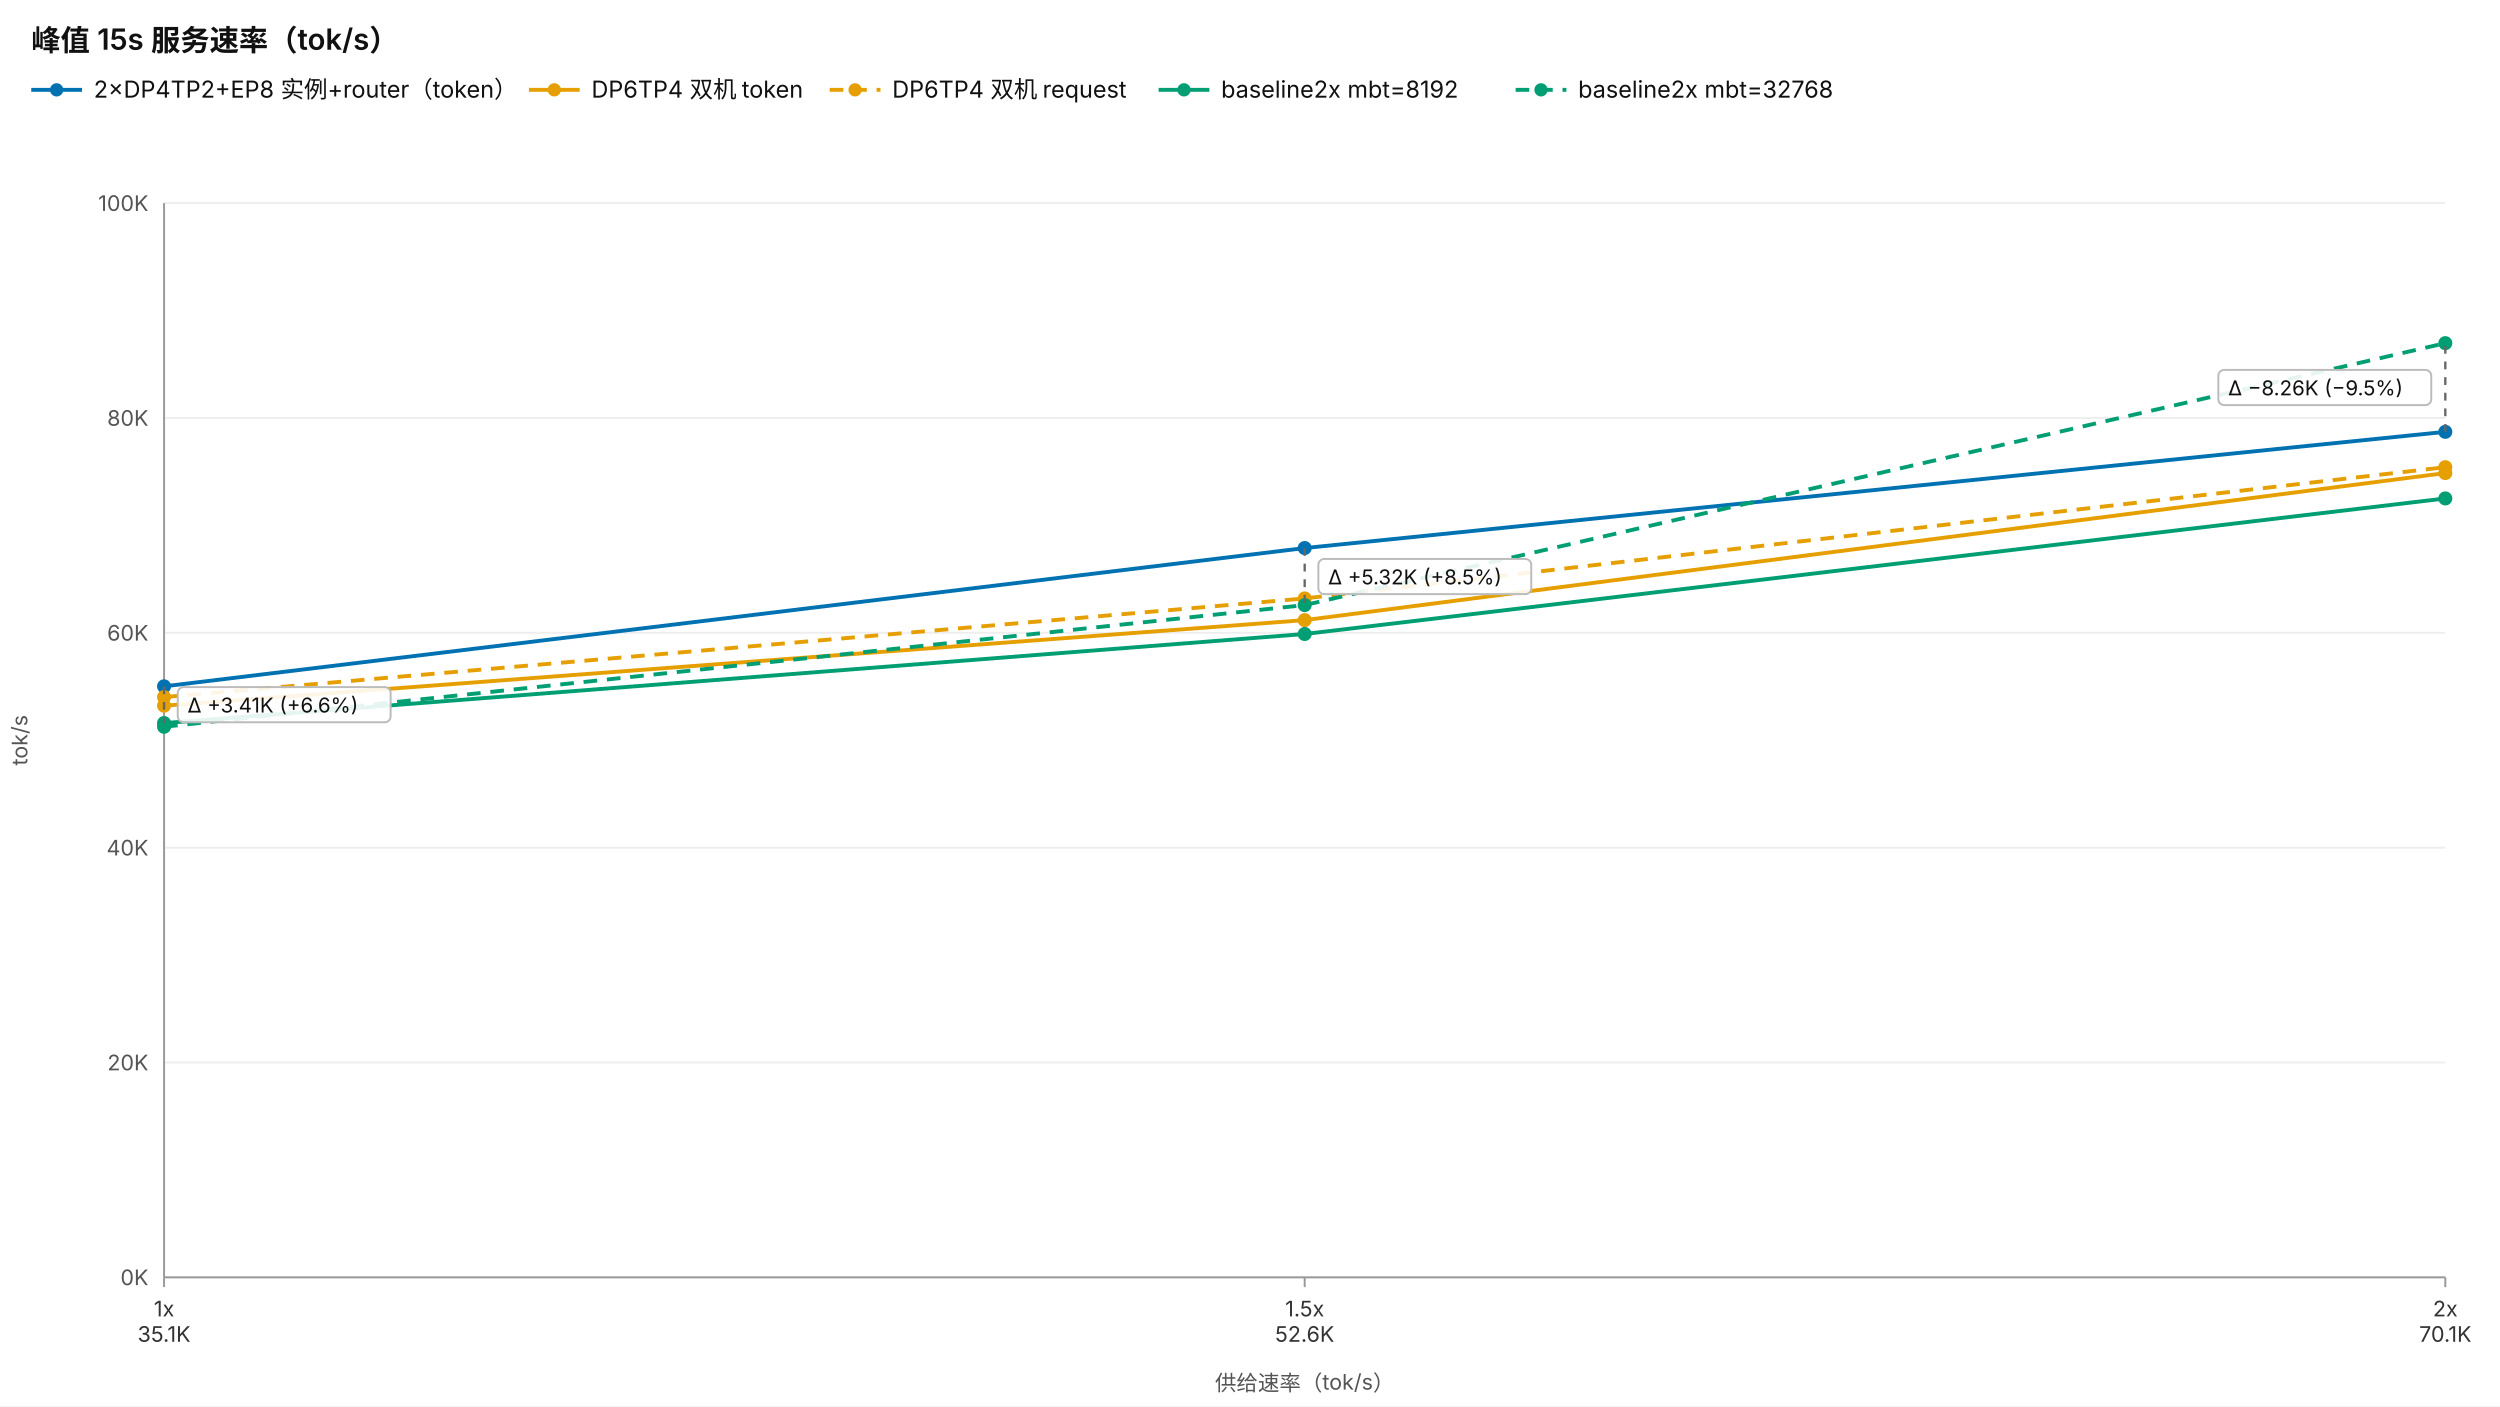
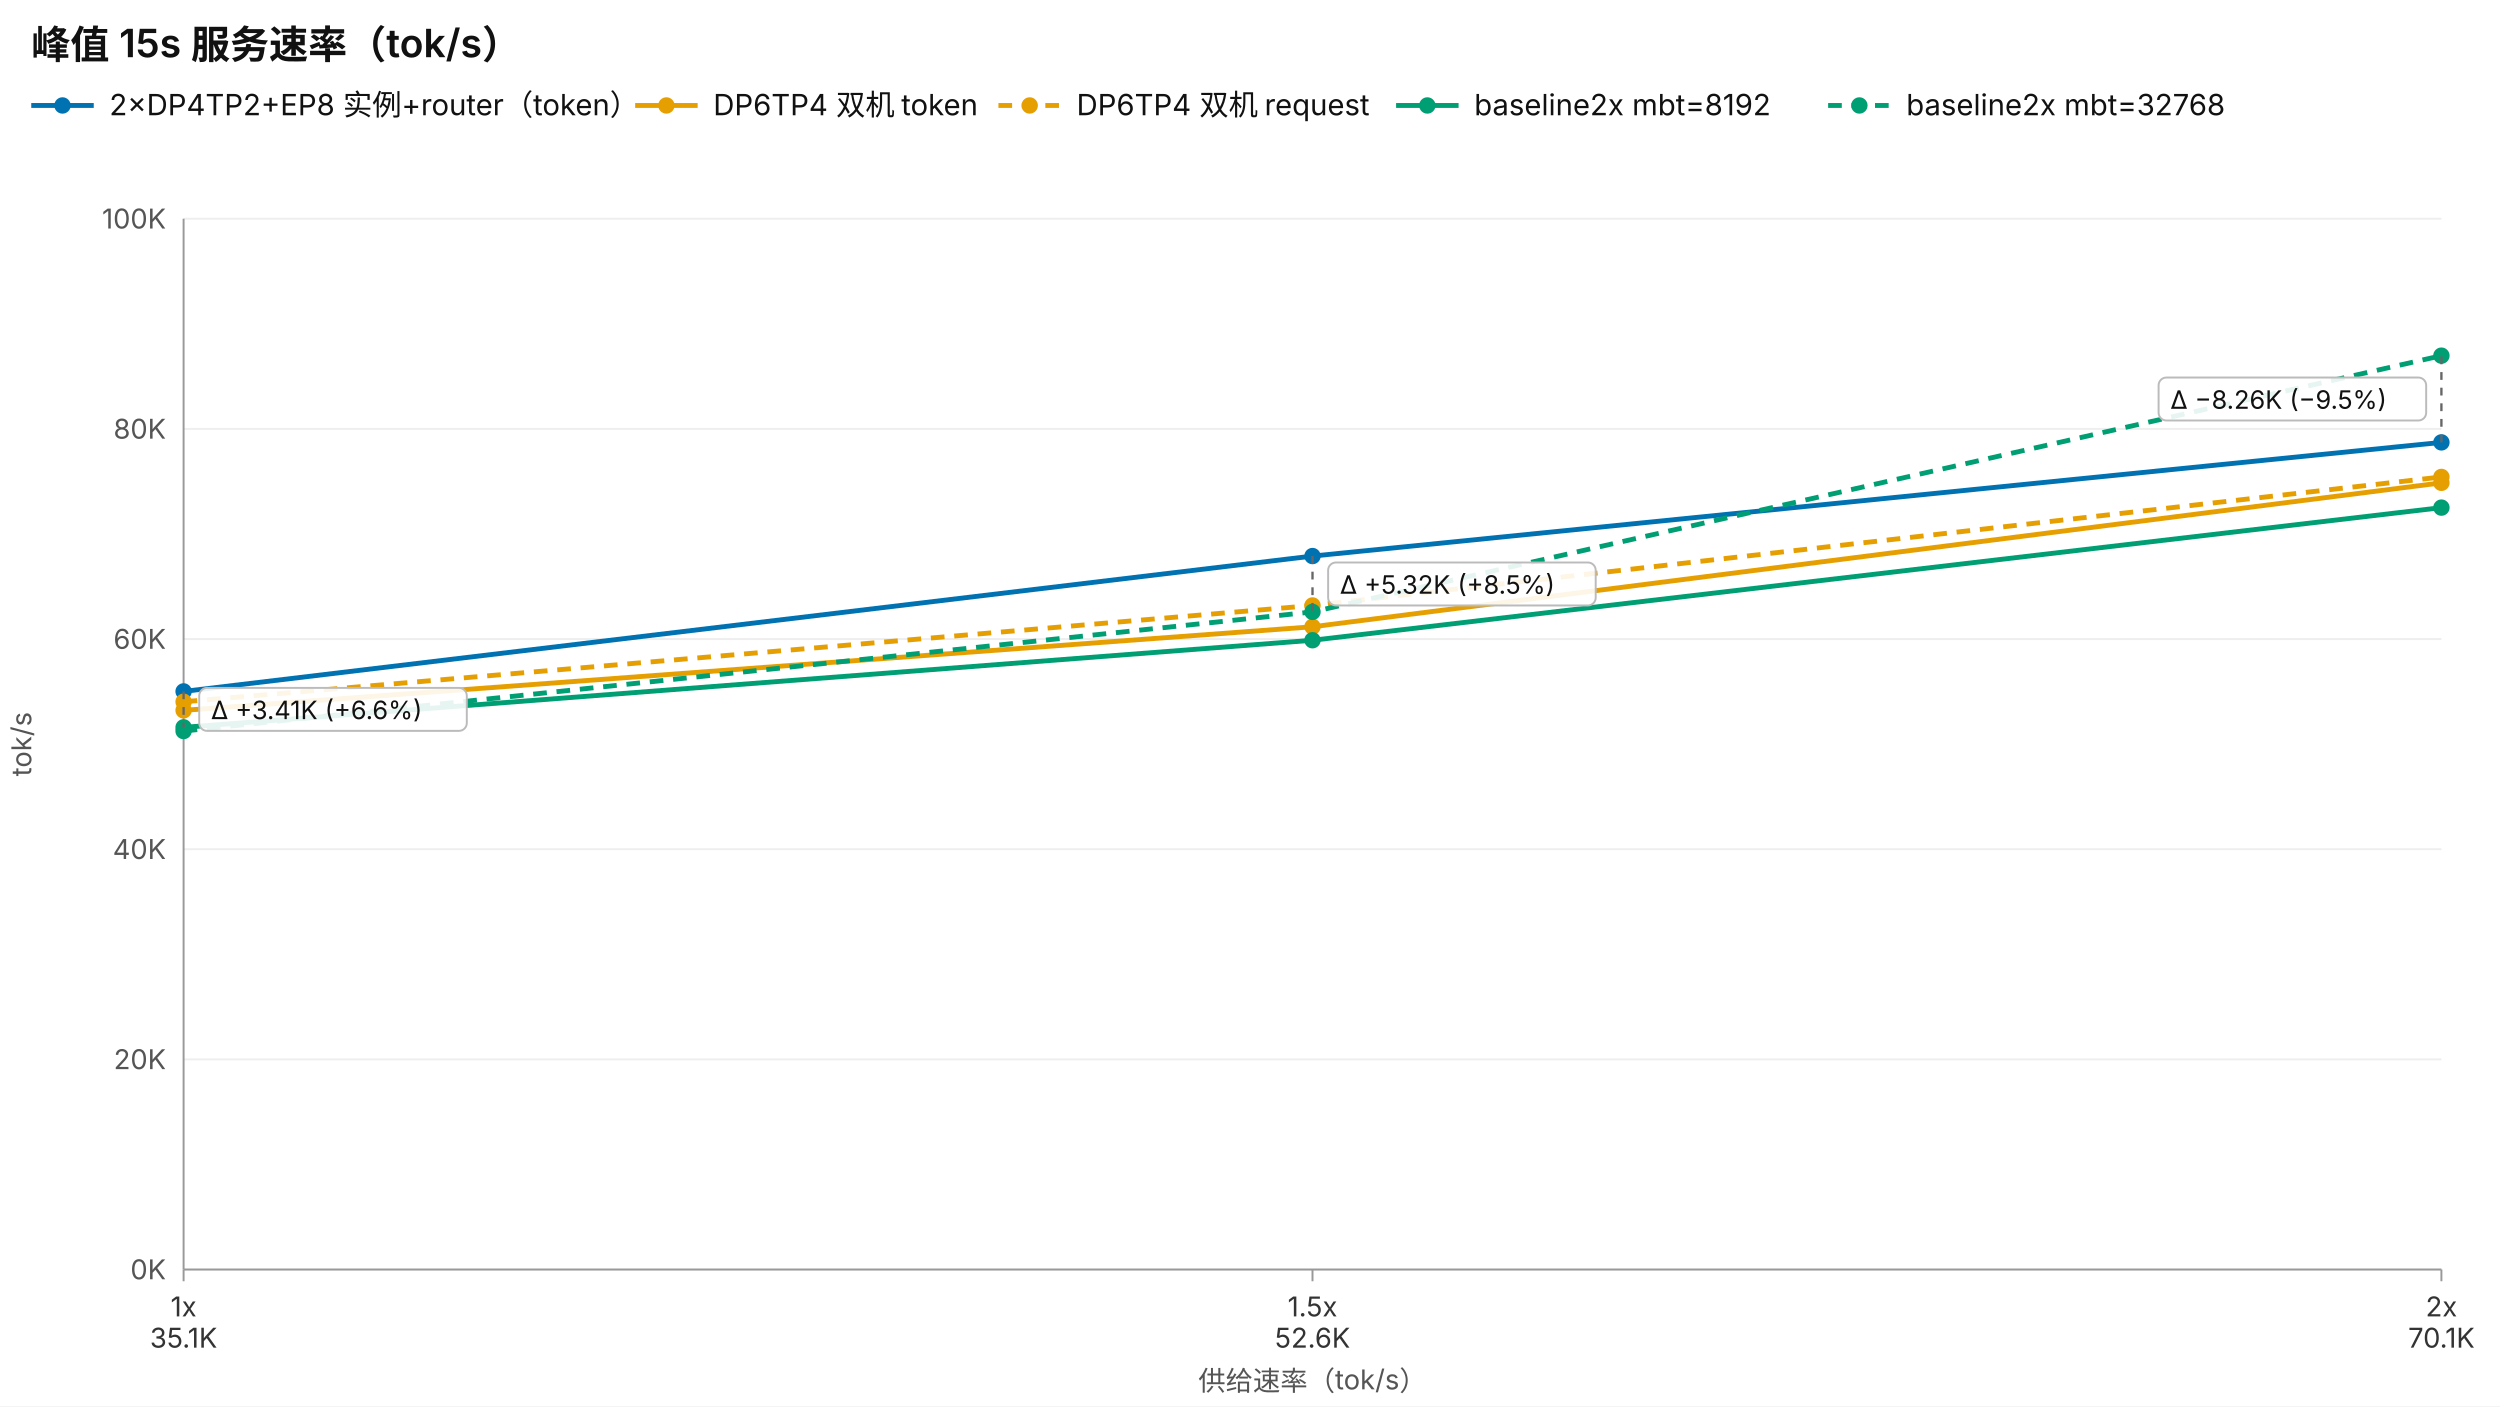
<svg xmlns="http://www.w3.org/2000/svg" width="1280" height="720" viewBox="0 0 1280 720" font-family="-apple-system,'Segoe UI',sans-serif">
  <rect width="1280" height="720" fill="#ffffff" />
-   <text x="16" y="26" font-size="15" font-weight="600" fill="#111">峰值 15s 服务速率（tok/s）</text>
-   <line x1="16" y1="46" x2="42" y2="46" stroke="#0072B2" stroke-width="2" />
-   <circle cx="29" cy="46" r="3.4" fill="#0072B2" />
-   <text x="48" y="50" font-size="12" fill="#111">2×DP4TP2+EP8 实例+router（token）</text>
-   <line x1="270.8" y1="46" x2="296.8" y2="46" stroke="#E69F00" stroke-width="2" />
-   <circle cx="283.8" cy="46" r="3.4" fill="#E69F00" />
-   <text x="302.8" y="50" font-size="12" fill="#111">DP6TP4 双机 token</text>
-   <line x1="424.8" y1="46" x2="450.8" y2="46" stroke="#E69F00" stroke-width="2" stroke-dasharray="7 5" />
-   <circle cx="437.8" cy="46" r="3.4" fill="#E69F00" />
-   <text x="456.8" y="50" font-size="12" fill="#111">DP6TP4 双机 request</text>
-   <line x1="593.2" y1="46" x2="619.2" y2="46" stroke="#009E73" stroke-width="2" />
-   <circle cx="606.2" cy="46" r="3.4" fill="#009E73" />
-   <text x="625.2" y="50" font-size="12" fill="#111">baseline2x mbt=8192</text>
-   <line x1="776.0" y1="46" x2="802.0" y2="46" stroke="#009E73" stroke-width="2" stroke-dasharray="7 5" />
-   <circle cx="789.0" cy="46" r="3.4" fill="#009E73" />
-   <text x="808.0" y="50" font-size="12" fill="#111">baseline2x mbt=32768</text>
-   <line x1="84" y1="654.0" x2="1252" y2="654.0" stroke="#eee" />
-   <text x="76" y="658.0" font-size="11" fill="#555" text-anchor="end">0K</text>
-   <line x1="84" y1="544.0" x2="1252" y2="544.0" stroke="#eee" />
-   <text x="76" y="548.0" font-size="11" fill="#555" text-anchor="end">20K</text>
-   <line x1="84" y1="434.0" x2="1252" y2="434.0" stroke="#eee" />
-   <text x="76" y="438.0" font-size="11" fill="#555" text-anchor="end">40K</text>
-   <line x1="84" y1="324.0" x2="1252" y2="324.0" stroke="#eee" />
-   <text x="76" y="328.0" font-size="11" fill="#555" text-anchor="end">60K</text>
-   <line x1="84" y1="214.0" x2="1252" y2="214.0" stroke="#eee" />
-   <text x="76" y="218.0" font-size="11" fill="#555" text-anchor="end">80K</text>
-   <line x1="84" y1="104.0" x2="1252" y2="104.0" stroke="#eee" />
-   <text x="76" y="108.0" font-size="11" fill="#555" text-anchor="end">100K</text>
-   <line x1="84" y1="104" x2="84" y2="654" stroke="#999" />
-   <line x1="84" y1="654" x2="1252" y2="654" stroke="#999" />
-   <line x1="84.0" y1="654" x2="84.0" y2="659" stroke="#999" />
-   <text x="84.0" y="674" font-size="11" fill="#333" text-anchor="middle">1x<tspan x="84.0" dy="13">35.1K</tspan>
+   <text x="16" y="30" font-size="20" font-weight="600" fill="#111">峰值 15s 服务速率（tok/s）</text>
+   <line x1="16" y1="54" x2="48" y2="54" stroke="#0072B2" stroke-width="2.5" />
+   <circle cx="32" cy="54" r="4.2" fill="#0072B2" />
+   <text x="56" y="59" font-size="15" fill="#111">2×DP4TP2+EP8 实例+router（token）</text>
+   <line x1="325.2" y1="54" x2="357.2" y2="54" stroke="#E69F00" stroke-width="2.5" />
+   <circle cx="341.2" cy="54" r="4.2" fill="#E69F00" />
+   <text x="365.2" y="59" font-size="15" fill="#111">DP6TP4 双机 token</text>
+   <line x1="511.2" y1="54" x2="543.2" y2="54" stroke="#E69F00" stroke-width="2.5" stroke-dasharray="7 5" />
+   <circle cx="527.2" cy="54" r="4.2" fill="#E69F00" />
+   <text x="551.2" y="59" font-size="15" fill="#111">DP6TP4 双机 request</text>
+   <line x1="714.8" y1="54" x2="746.8" y2="54" stroke="#009E73" stroke-width="2.5" />
+   <circle cx="730.8" cy="54" r="4.2" fill="#009E73" />
+   <text x="754.8" y="59" font-size="15" fill="#111">baseline2x mbt=8192</text>
+   <line x1="936" y1="54" x2="968" y2="54" stroke="#009E73" stroke-width="2.5" stroke-dasharray="7 5" />
+   <circle cx="952" cy="54" r="4.2" fill="#009E73" />
+   <text x="976" y="59" font-size="15" fill="#111">baseline2x mbt=32768</text>
+   <line x1="94" y1="650.0" x2="1250" y2="650.0" stroke="#eee" />
+   <text x="85" y="655.0" font-size="14" fill="#555" text-anchor="end">0K</text>
+   <line x1="94" y1="542.4" x2="1250" y2="542.4" stroke="#eee" />
+   <text x="85" y="547.4" font-size="14" fill="#555" text-anchor="end">20K</text>
+   <line x1="94" y1="434.8" x2="1250" y2="434.8" stroke="#eee" />
+   <text x="85" y="439.8" font-size="14" fill="#555" text-anchor="end">40K</text>
+   <line x1="94" y1="327.2" x2="1250" y2="327.2" stroke="#eee" />
+   <text x="85" y="332.2" font-size="14" fill="#555" text-anchor="end">60K</text>
+   <line x1="94" y1="219.6" x2="1250" y2="219.6" stroke="#eee" />
+   <text x="85" y="224.6" font-size="14" fill="#555" text-anchor="end">80K</text>
+   <line x1="94" y1="112.0" x2="1250" y2="112.0" stroke="#eee" />
+   <text x="85" y="117.0" font-size="14" fill="#555" text-anchor="end">100K</text>
+   <line x1="94" y1="112" x2="94" y2="650" stroke="#999" />
+   <line x1="94" y1="650" x2="1250" y2="650" stroke="#999" />
+   <line x1="94.0" y1="650" x2="94.0" y2="656" stroke="#999" />
+   <text x="94.0" y="674" font-size="14" fill="#333" text-anchor="middle">1x<tspan x="94.0" dy="16">35.1K</tspan>
  </text>
-   <line x1="668.0" y1="654" x2="668.0" y2="659" stroke="#999" />
-   <text x="668.0" y="674" font-size="11" fill="#333" text-anchor="middle">1.5x<tspan x="668.0" dy="13">52.6K</tspan>
+   <line x1="672.0" y1="650" x2="672.0" y2="656" stroke="#999" />
+   <text x="672.0" y="674" font-size="14" fill="#333" text-anchor="middle">1.5x<tspan x="672.0" dy="16">52.6K</tspan>
  </text>
-   <line x1="1252.0" y1="654" x2="1252.0" y2="659" stroke="#999" />
-   <text x="1252.0" y="674" font-size="11" fill="#333" text-anchor="middle">2x<tspan x="1252.0" dy="13">70.1K</tspan>
+   <line x1="1250.0" y1="650" x2="1250.0" y2="656" stroke="#999" />
+   <text x="1250.0" y="674" font-size="14" fill="#333" text-anchor="middle">2x<tspan x="1250.0" dy="16">70.1K</tspan>
  </text>
-   <text x="668" y="712" font-size="11" fill="#555" text-anchor="middle">供给速率（tok/s）</text>
-   <text x="14" y="379" font-size="11" fill="#555" text-anchor="middle" transform="rotate(-90 14 379)">tok/s</text>
-   <polyline points="84.0,351.4 668.0,280.6 1252.0,221.1" fill="none" stroke="#0072B2" stroke-width="2" />
-   <circle cx="84.0" cy="351.4" r="3.6" fill="#0072B2" />
-   <circle cx="668.0" cy="280.6" r="3.6" fill="#0072B2" />
-   <circle cx="1252.0" cy="221.1" r="3.6" fill="#0072B2" />
-   <polyline points="84.0,361.3 668.0,317.5 1252.0,242.2" fill="none" stroke="#E69F00" stroke-width="2" />
-   <circle cx="84.0" cy="361.3" r="3.6" fill="#E69F00" />
-   <circle cx="668.0" cy="317.5" r="3.6" fill="#E69F00" />
-   <circle cx="1252.0" cy="242.2" r="3.6" fill="#E69F00" />
-   <polyline points="84.0,356.9 668.0,306.4 1252.0,239.2" fill="none" stroke="#E69F00" stroke-width="2" stroke-dasharray="7 5" />
-   <circle cx="84.0" cy="356.9" r="3.6" fill="#E69F00" />
-   <circle cx="668.0" cy="306.4" r="3.6" fill="#E69F00" />
-   <circle cx="1252.0" cy="239.2" r="3.6" fill="#E69F00" />
-   <polyline points="84.0,370.2 668.0,324.6 1252.0,255.2" fill="none" stroke="#009E73" stroke-width="2" />
-   <circle cx="84.0" cy="370.2" r="3.6" fill="#009E73" />
-   <circle cx="668.0" cy="324.6" r="3.6" fill="#009E73" />
-   <circle cx="1252.0" cy="255.2" r="3.6" fill="#009E73" />
-   <polyline points="84.0,372.1 668.0,309.8 1252.0,175.7" fill="none" stroke="#009E73" stroke-width="2" stroke-dasharray="7 5" />
-   <circle cx="84.0" cy="372.1" r="3.6" fill="#009E73" />
-   <circle cx="668.0" cy="309.8" r="3.6" fill="#009E73" />
-   <circle cx="1252.0" cy="175.7" r="3.6" fill="#009E73" />
-   <line x1="84.0" y1="351.4" x2="84.0" y2="370.2" stroke="#666" stroke-width="1.2" stroke-dasharray="4 4" />
-   <rect x="91.0" y="351.8" width="109" height="18" rx="3" fill="#ffffff" fill-opacity="0.9" stroke="#bbb" />
-   <text x="96.0" y="364.8" font-size="10.5" fill="#111">Δ +3.41K (+6.6%)</text>
-   <line x1="668.0" y1="280.6" x2="668.0" y2="309.8" stroke="#666" stroke-width="1.2" stroke-dasharray="4 4" />
-   <rect x="675.0" y="286.2" width="109" height="18" rx="3" fill="#ffffff" fill-opacity="0.9" stroke="#bbb" />
-   <text x="680.0" y="299.2" font-size="10.5" fill="#111">Δ +5.32K (+8.5%)</text>
-   <line x1="1252.0" y1="221.1" x2="1252.0" y2="175.7" stroke="#666" stroke-width="1.2" stroke-dasharray="4 4" />
-   <rect x="1135.8" y="189.4" width="109" height="18" rx="3" fill="#ffffff" fill-opacity="0.9" stroke="#bbb" />
-   <text x="1140.8" y="202.4" font-size="10.5" fill="#111">Δ −8.26K (−9.5%)</text>
+   <text x="672" y="712" font-size="14" fill="#555" text-anchor="middle">供给速率（tok/s）</text>
+   <text x="16" y="381" font-size="14" fill="#555" text-anchor="middle" transform="rotate(-90 16 381)">tok/s</text>
+   <polyline points="94.0,354.0 672.0,284.7 1250.0,226.5" fill="none" stroke="#0072B2" stroke-width="2.5" />
+   <circle cx="94.0" cy="354.0" r="4.2" fill="#0072B2" />
+   <circle cx="672.0" cy="284.7" r="4.2" fill="#0072B2" />
+   <circle cx="1250.0" cy="226.5" r="4.2" fill="#0072B2" />
+   <polyline points="94.0,363.7 672.0,320.9 1250.0,247.2" fill="none" stroke="#E69F00" stroke-width="2.5" />
+   <circle cx="94.0" cy="363.7" r="4.2" fill="#E69F00" />
+   <circle cx="672.0" cy="320.9" r="4.2" fill="#E69F00" />
+   <circle cx="1250.0" cy="247.2" r="4.2" fill="#E69F00" />
+   <polyline points="94.0,359.3 672.0,310.0 1250.0,244.2" fill="none" stroke="#E69F00" stroke-width="2.5" stroke-dasharray="7 5" />
+   <circle cx="94.0" cy="359.3" r="4.2" fill="#E69F00" />
+   <circle cx="672.0" cy="310.0" r="4.2" fill="#E69F00" />
+   <circle cx="1250.0" cy="244.2" r="4.2" fill="#E69F00" />
+   <polyline points="94.0,372.4 672.0,327.8 1250.0,259.9" fill="none" stroke="#009E73" stroke-width="2.5" />
+   <circle cx="94.0" cy="372.4" r="4.2" fill="#009E73" />
+   <circle cx="672.0" cy="327.8" r="4.2" fill="#009E73" />
+   <circle cx="1250.0" cy="259.9" r="4.2" fill="#009E73" />
+   <polyline points="94.0,374.3 672.0,313.3 1250.0,182.1" fill="none" stroke="#009E73" stroke-width="2.5" stroke-dasharray="7 5" />
+   <circle cx="94.0" cy="374.3" r="4.2" fill="#009E73" />
+   <circle cx="672.0" cy="313.3" r="4.2" fill="#009E73" />
+   <circle cx="1250.0" cy="182.1" r="4.2" fill="#009E73" />
+   <line x1="94.0" y1="354.0" x2="94.0" y2="372.4" stroke="#666" stroke-width="1.2" stroke-dasharray="4 4" />
+   <rect x="102.0" y="352.2" width="137" height="22" rx="4" fill="#ffffff" fill-opacity="0.9" stroke="#bbb" />
+   <text x="108.0" y="368.2" font-size="13" fill="#111">Δ +3.41K (+6.6%)</text>
+   <line x1="672.0" y1="284.7" x2="672.0" y2="313.3" stroke="#666" stroke-width="1.2" stroke-dasharray="4 4" />
+   <rect x="680.0" y="288.0" width="137" height="22" rx="4" fill="#ffffff" fill-opacity="0.9" stroke="#bbb" />
+   <text x="686.0" y="304.0" font-size="13" fill="#111">Δ +5.32K (+8.5%)</text>
+   <line x1="1250.0" y1="226.5" x2="1250.0" y2="182.1" stroke="#666" stroke-width="1.2" stroke-dasharray="4 4" />
+   <rect x="1105.2" y="193.3" width="137" height="22" rx="4" fill="#ffffff" fill-opacity="0.9" stroke="#bbb" />
+   <text x="1111.2" y="209.3" font-size="13" fill="#111">Δ −8.26K (−9.5%)</text>
</svg>
